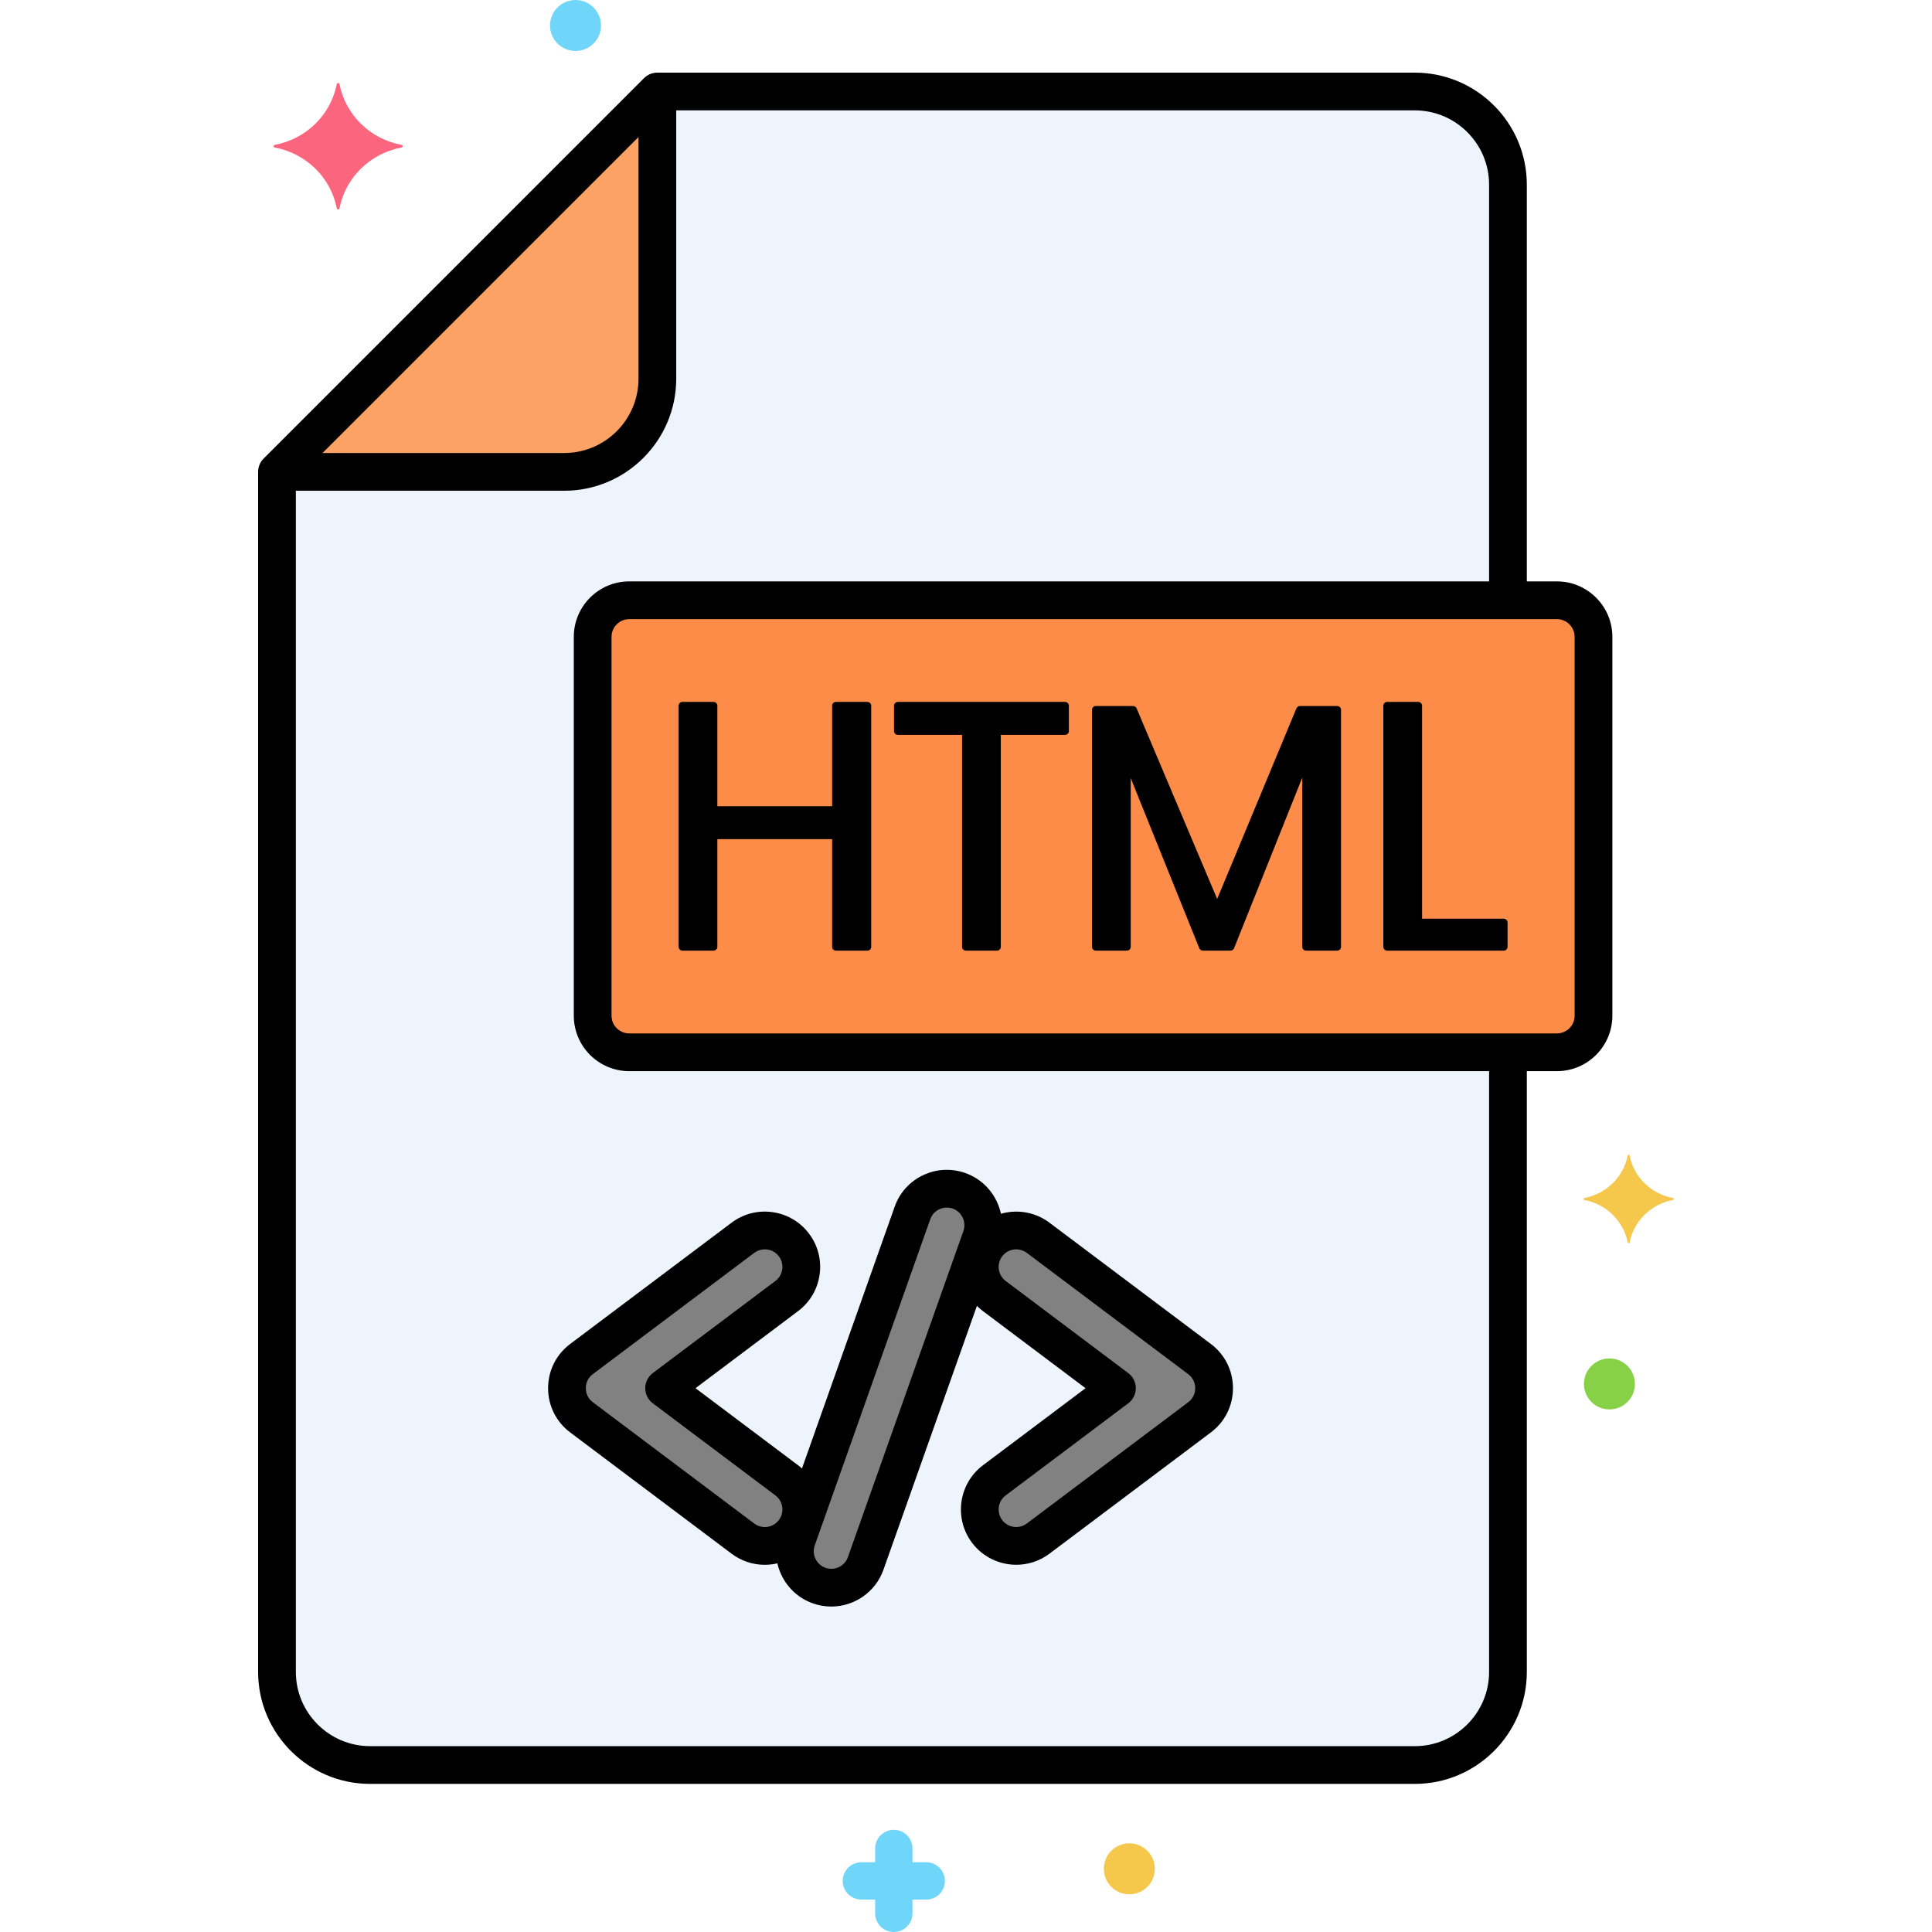
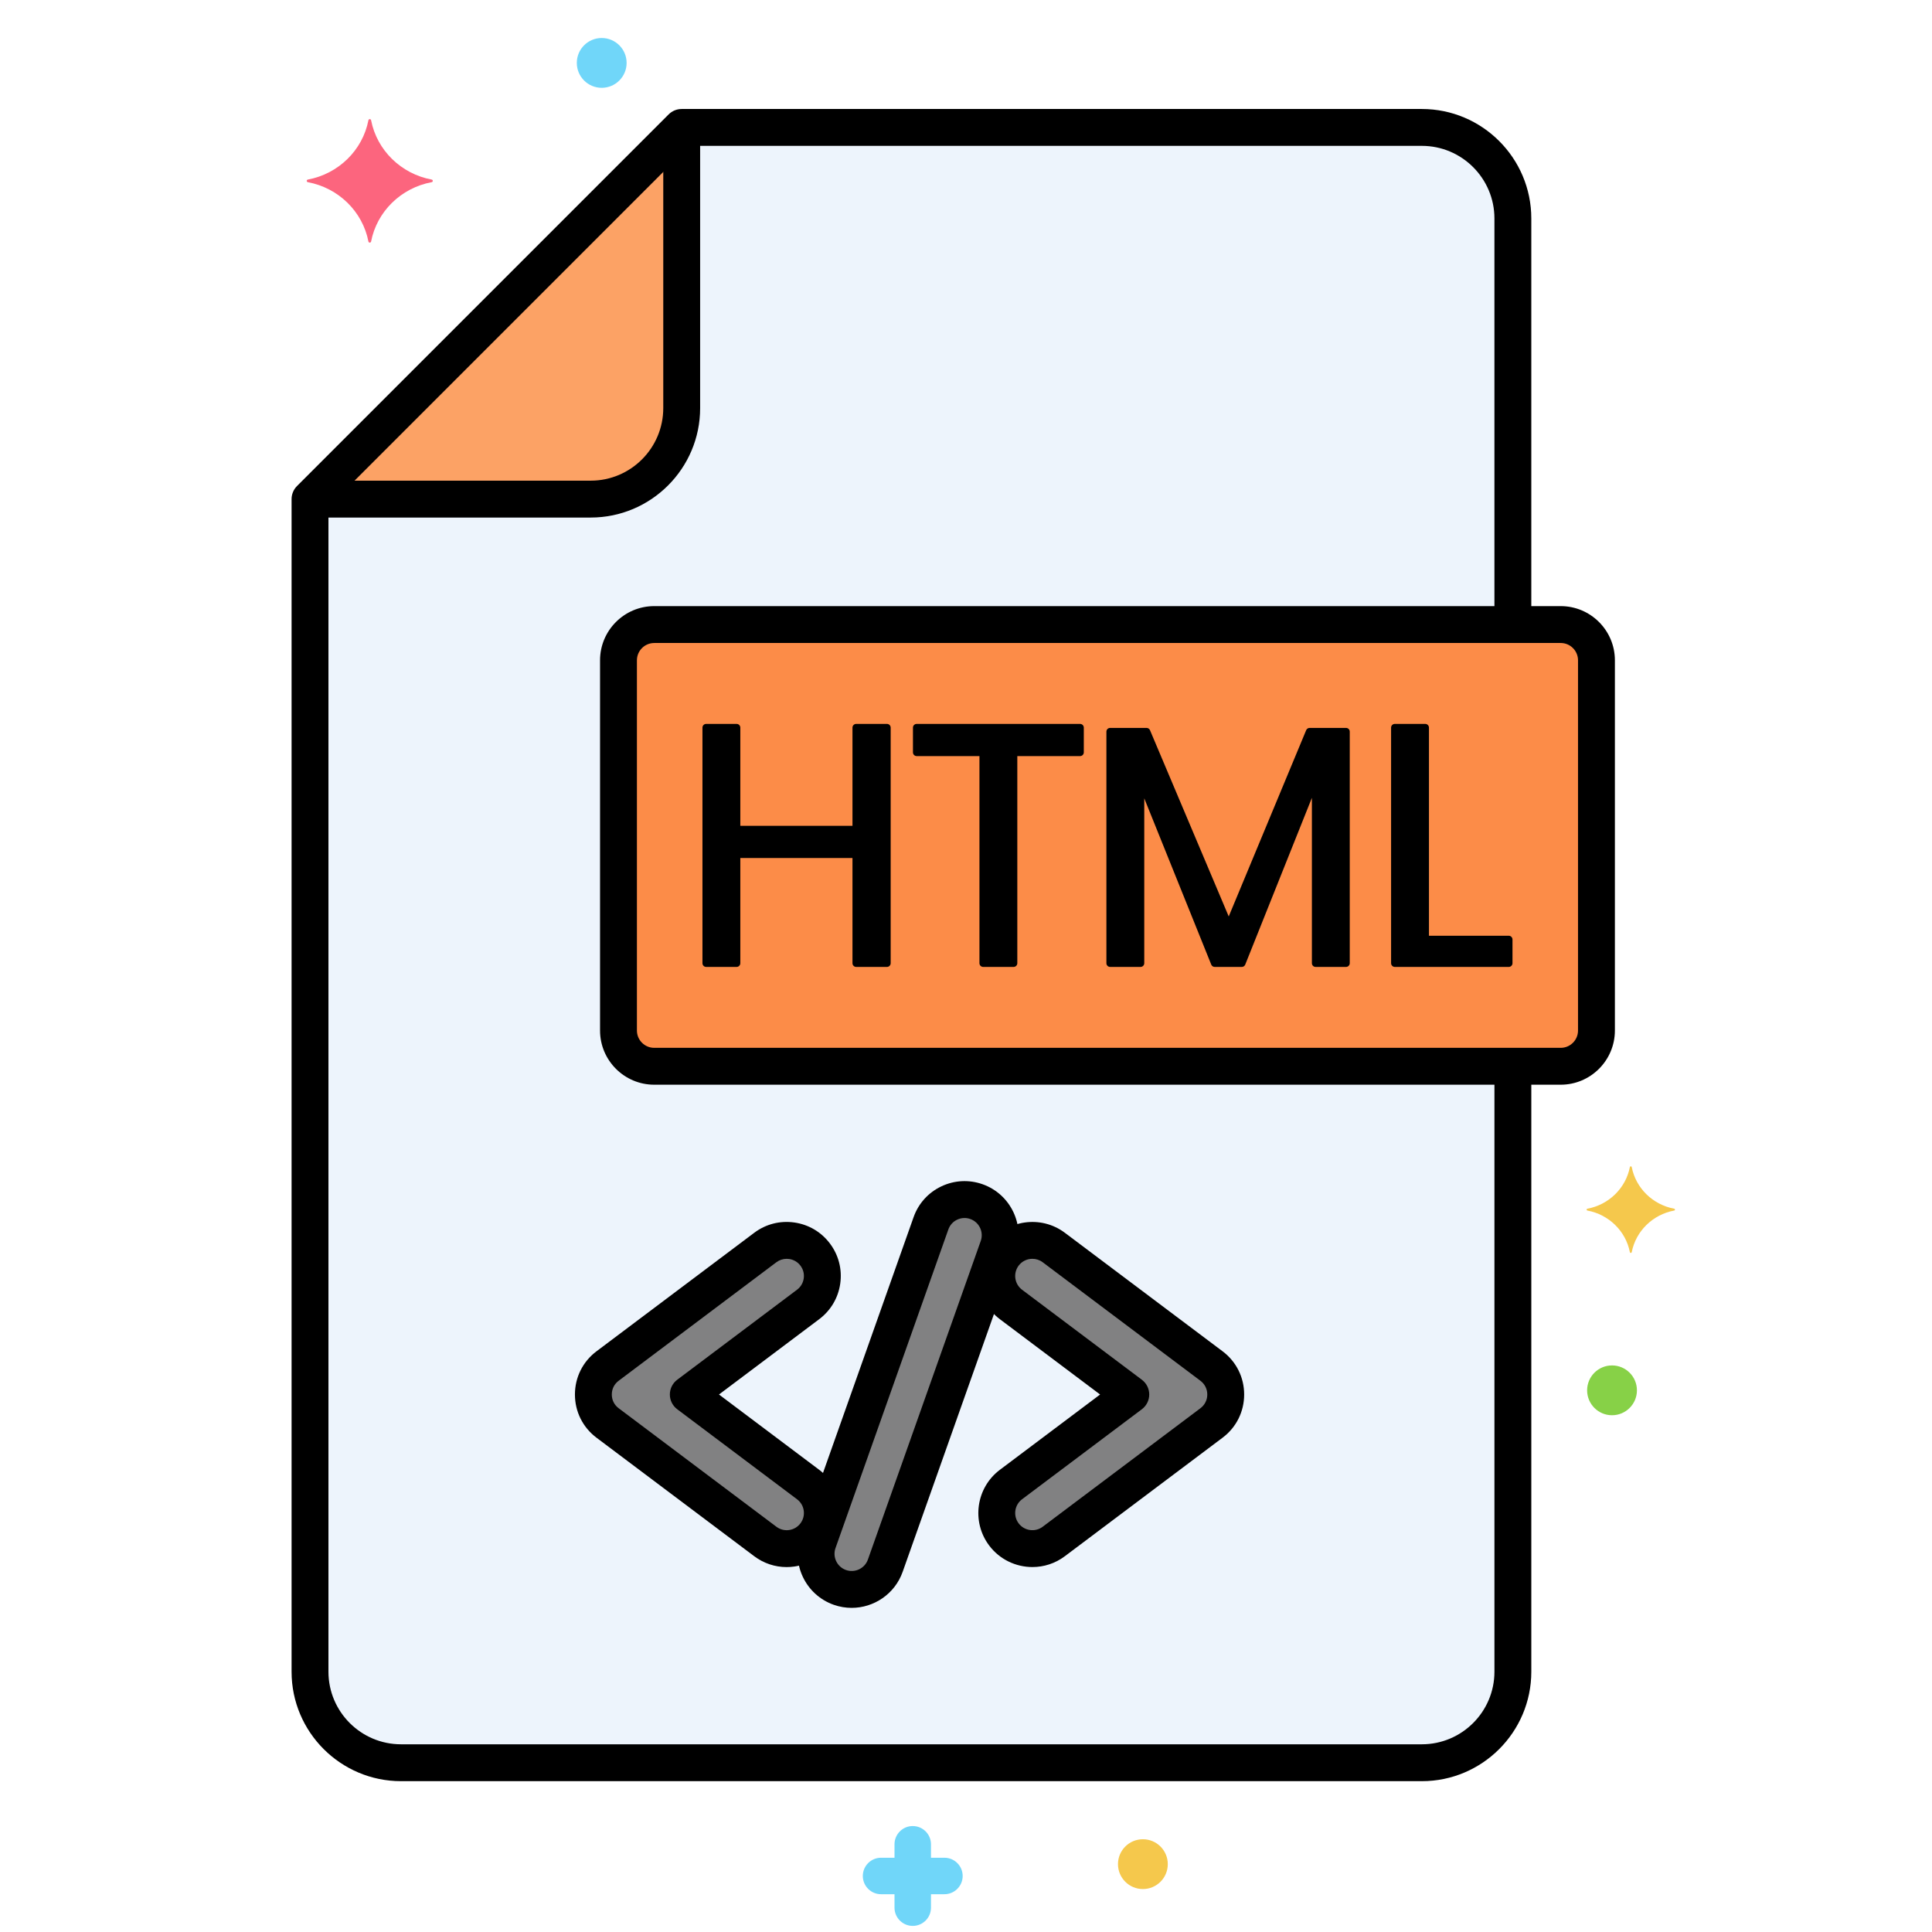
- <svg xmlns="http://www.w3.org/2000/svg" enable-background="new 0 0 256 256" height="512" viewBox="0 0 256 256" width="512">
-   <g id="Layer_24">
-     <g>
-       <g>
-         <g>
-           <path d="m83.378 139.434c-2.677 0-4.847-2.17-4.847-4.847v-50.202c0-2.677 2.17-4.847 4.847-4.847h116.433v-55.072c0-6.787-5.553-12.341-12.341-12.341h-100.366l-50.402 50.401v159.008c0 6.787 5.553 12.341 12.341 12.341h138.428c6.787 0 12.341-5.553 12.341-12.341v-82.101h-116.434z" fill="#edf4fc" />
+ <svg xmlns="http://www.w3.org/2000/svg" enable-background="new 0 0 256 256" height="45" viewBox="0 0 22.5 22.5" width="45" version="1.1" id="svg137">
+   <defs id="defs141" />
+   <g id="Layer_24" transform="matrix(0.08588377,0,0,0.08588377,0.4582702,0.442637)">
+     <g id="g134">
+       <g id="g6">
+         <g id="g4">
+           <path d="m 83.378,139.434 c -2.677,0 -4.847,-2.17 -4.847,-4.847 V 84.385 c 0,-2.677 2.17,-4.847 4.847,-4.847 H 199.811 V 24.466 c 0,-6.787 -5.553,-12.341 -12.341,-12.341 H 87.104 L 36.702,62.526 v 159.008 c 0,6.787 5.553,12.341 12.341,12.341 h 138.428 c 6.787,0 12.341,-5.553 12.341,-12.341 V 139.433 H 83.378 Z" id="path2" style="fill:#edf4fc" />
        </g>
      </g>
-       <g>
-         <g>
-           <path d="m206.298 79.538h-122.92c-2.677 0-4.847 2.17-4.847 4.847v50.201c0 2.677 2.17 4.847 4.847 4.847h122.92c2.677 0 4.847-2.17 4.847-4.847v-50.201c0-2.677-2.17-4.847-4.847-4.847z" fill="#fc8c48" />
+       <g id="g12">
+         <g id="g10">
+           <path d="M 206.298,79.538 H 83.378 c -2.677,0 -4.847,2.17 -4.847,4.847 v 50.201 c 0,2.677 2.17,4.847 4.847,4.847 h 122.92 c 2.677,0 4.847,-2.17 4.847,-4.847 V 84.385 c 0,-2.677 -2.17,-4.847 -4.847,-4.847 z" id="path8" style="fill:#fc8c48" />
        </g>
      </g>
-       <g>
-         <g>
-           <path d="m36.702 62.526h38.061c6.787 0 12.341-5.553 12.341-12.341v-38.06z" fill="#fca265" />
+       <g id="g18">
+         <g id="g16">
+           <path d="m 36.702,62.526 h 38.061 c 6.787,0 12.341,-5.553 12.341,-12.341 v -38.06 z" id="path14" style="fill:#fca265" />
        </g>
      </g>
-       <g>
-         <g>
-           <path d="m158.944 180.08-21.388-16.07c-2.125-1.597-5.154-1.182-6.763.96-1.6 2.129-1.169 5.163.96 6.763l16.249 12.208-16.249 12.208c-2.129 1.601-2.56 4.635-.96 6.763 1.608 2.139 4.644 2.553 6.763.96l21.389-16.071c2.569-1.929 2.573-5.786-.001-7.721z" fill="#818182" />
+       <g id="g24">
+         <g id="g22">
+           <path d="m 158.944,180.08 -21.388,-16.07 c -2.125,-1.597 -5.154,-1.182 -6.763,0.96 -1.6,2.129 -1.169,5.163 0.96,6.763 l 16.249,12.208 -16.249,12.208 c -2.129,1.601 -2.56,4.635 -0.96,6.763 1.608,2.139 4.644,2.553 6.763,0.96 l 21.389,-16.071 c 2.569,-1.929 2.573,-5.786 -0.001,-7.721 z" id="path20" style="fill:#818182" />
        </g>
      </g>
-       <g>
-         <g>
-           <path d="m104.245 196.15-16.248-12.208 16.248-12.208c2.134-1.604 2.565-4.629.96-6.763-1.599-2.129-4.634-2.56-6.763-.961l-21.388 16.071c-1.225.921-1.928 2.329-1.928 3.862s.703 2.94 1.928 3.861l21.388 16.07c2.133 1.603 5.16 1.174 6.763-.96 1.601-2.131 1.179-5.156-.96-6.764z" fill="#818182" />
+       <g id="g30">
+         <g id="g28">
+           <path d="m 104.245,196.15 -16.248,-12.208 16.248,-12.208 c 2.134,-1.604 2.565,-4.629 0.96,-6.763 -1.599,-2.129 -4.634,-2.56 -6.763,-0.961 l -21.388,16.071 c -1.225,0.921 -1.928,2.329 -1.928,3.862 0,1.533 0.703,2.94 1.928,3.861 l 21.388,16.07 c 2.133,1.603 5.16,1.174 6.763,-0.96 1.601,-2.131 1.179,-5.156 -0.96,-6.764 z" id="path26" style="fill:#818182" />
        </g>
      </g>
-       <g>
-         <g>
-           <path d="m127.07 157.787c-2.487-.88-5.265.396-6.166 2.94l-15.302 43.204c-.891 2.516.423 5.274 2.94 6.166 2.53.896 5.279-.436 6.165-2.94l15.302-43.204c.895-2.522-.427-5.276-2.939-6.166z" fill="#818182" />
+       <g id="g36">
+         <g id="g34">
+           <path d="m 127.07,157.787 c -2.487,-0.88 -5.265,0.396 -6.166,2.94 l -15.302,43.204 c -0.891,2.516 0.423,5.274 2.94,6.166 2.53,0.896 5.279,-0.436 6.165,-2.94 l 15.302,-43.204 c 0.895,-2.522 -0.427,-5.276 -2.939,-6.166 z" id="path32" style="fill:#818182" />
        </g>
      </g>
-       <g>
-         <g>
-           <path d="m53.194 19.551c-4.149.773-7.419 3.976-8.208 8.041-.04.204-.325.204-.364 0-.789-4.065-4.059-7.268-8.208-8.041-.208-.039-.208-.318 0-.357 4.149-.773 7.419-3.976 8.208-8.041.04-.204.325-.204.364 0 .789 4.065 4.059 7.268 8.208 8.041.208.039.208.318 0 .357z" fill="#fc657e" />
+       <g id="g42">
+         <g id="g40">
+           <path d="m 53.194,19.551 c -4.149,0.773 -7.419,3.976 -8.208,8.041 -0.04,0.204 -0.325,0.204 -0.364,0 -0.789,-4.065 -4.059,-7.268 -8.208,-8.041 -0.208,-0.039 -0.208,-0.318 0,-0.357 4.149,-0.773 7.419,-3.976 8.208,-8.041 0.04,-0.204 0.325,-0.204 0.364,0 0.789,4.065 4.059,7.268 8.208,8.041 0.208,0.039 0.208,0.318 0,0.357 z" id="path38" style="fill:#fc657e" />
        </g>
      </g>
-       <g>
-         <g>
-           <path d="m221.688 158.998c-2.91.542-5.204 2.789-5.757 5.64-.028.143-.228.143-.255 0-.553-2.851-2.847-5.098-5.757-5.64-.146-.027-.146-.223 0-.25 2.91-.542 5.204-2.789 5.757-5.64.028-.143.228-.143.255 0 .553 2.851 2.847 5.098 5.757 5.64.146.027.146.222 0 .25z" fill="#f5c84c" />
+       <g id="g48">
+         <g id="g46">
+           <path d="m 221.688,158.998 c -2.91,0.542 -5.204,2.789 -5.757,5.64 -0.028,0.143 -0.228,0.143 -0.255,0 -0.553,-2.851 -2.847,-5.098 -5.757,-5.64 -0.146,-0.027 -0.146,-0.223 0,-0.25 2.91,-0.542 5.204,-2.789 5.757,-5.64 0.028,-0.143 0.228,-0.143 0.255,0 0.553,2.851 2.847,5.098 5.757,5.64 0.146,0.027 0.146,0.222 0,0.25 z" id="path44" style="fill:#f5c84c" />
        </g>
      </g>
-       <g>
-         <g>
-           <circle cx="76.257" cy="3.377" fill="#70d6f9" r="3.377" />
+       <g id="g54">
+         <g id="g52">
+           <circle cx="76.257" cy="3.377" r="3.377" id="circle50" style="fill:#70d6f9" />
        </g>
      </g>
-       <g>
-         <g>
-           <circle cx="213.257" cy="183.377" fill="#87d147" r="3.377" />
+       <g id="g60">
+         <g id="g58">
+           <circle cx="213.257" cy="183.377" r="3.377" id="circle56" style="fill:#87d147" />
        </g>
      </g>
-       <g>
-         <g>
-           <path d="m122.73 246.758h-1.824v-1.824c0-1.366-1.107-2.473-2.473-2.473s-2.473 1.107-2.473 2.473v1.824h-1.824c-1.366 0-2.473 1.107-2.473 2.473s1.107 2.473 2.473 2.473h1.824v1.824c0 1.366 1.107 2.473 2.473 2.473s2.473-1.107 2.473-2.473v-1.824h1.824c1.366 0 2.473-1.107 2.473-2.473s-1.108-2.473-2.473-2.473z" fill="#70d6f9" />
+       <g id="g66">
+         <g id="g64">
+           <path d="m 122.73,246.758 h -1.824 v -1.824 c 0,-1.366 -1.107,-2.473 -2.473,-2.473 -1.366,0 -2.473,1.107 -2.473,2.473 v 1.824 h -1.824 c -1.366,0 -2.473,1.107 -2.473,2.473 0,1.366 1.107,2.473 2.473,2.473 h 1.824 v 1.824 c 0,1.366 1.107,2.473 2.473,2.473 1.366,0 2.473,-1.107 2.473,-2.473 v -1.824 h 1.824 c 1.366,0 2.473,-1.107 2.473,-2.473 0,-1.366 -1.108,-2.473 -2.473,-2.473 z" id="path62" style="fill:#70d6f9" />
        </g>
      </g>
-       <g>
-         <g>
-           <circle cx="149.641" cy="247.627" fill="#f5c84c" r="3.377" />
+       <g id="g72">
+         <g id="g70">
+           <circle cx="149.641" cy="247.627" r="3.377" id="circle68" style="fill:#f5c84c" />
        </g>
      </g>
-       <g>
-         <g>
-           <path d="m206.298 141.934h-122.92c-4.051 0-7.347-3.296-7.347-7.347v-50.202c0-4.052 3.296-7.348 7.347-7.348h122.92c4.052 0 7.348 3.296 7.348 7.348v50.201c0 4.052-3.296 7.348-7.348 7.348zm-122.92-59.896c-1.294 0-2.347 1.053-2.347 2.348v50.201c0 1.294 1.053 2.347 2.347 2.347h122.92c1.295 0 2.348-1.053 2.348-2.347v-50.202c0-1.294-1.053-2.348-2.348-2.348h-122.92z" />
+       <g id="g78">
+         <g id="g76">
+           <path d="M 206.298,141.934 H 83.378 c -4.051,0 -7.347,-3.296 -7.347,-7.347 V 84.385 c 0,-4.052 3.296,-7.348 7.347,-7.348 h 122.92 c 4.052,0 7.348,3.296 7.348,7.348 v 50.201 c 0,4.052 -3.296,7.348 -7.348,7.348 z M 83.378,82.038 c -1.294,0 -2.347,1.053 -2.347,2.348 v 50.201 c 0,1.294 1.053,2.347 2.347,2.347 h 122.92 c 1.295,0 2.348,-1.053 2.348,-2.347 V 84.385 c 0,-1.294 -1.053,-2.348 -2.348,-2.348 H 83.378 Z" id="path74" />
        </g>
      </g>
-       <g>
-         <g>
-           <path d="m114.935 93.008h-4.168c-.28 0-.506.226-.506.506v13.313h-15.209v-13.313c0-.28-.226-.506-.506-.506h-4.122c-.28 0-.506.226-.506.506v31.943c0 .28.226.506.506.506h4.122c.28 0 .506-.226.506-.506v-14.264h15.209v14.264c0 .28.226.506.506.506h4.168c.28 0 .506-.226.506-.506v-31.943c0-.279-.226-.506-.506-.506z" />
+       <g id="g84">
+         <g id="g82">
+           <path d="m 114.935,93.008 h -4.168 c -0.28,0 -0.506,0.226 -0.506,0.506 v 13.313 H 95.052 V 93.514 c 0,-0.28 -0.226,-0.506 -0.506,-0.506 h -4.122 c -0.28,0 -0.506,0.226 -0.506,0.506 v 31.943 c 0,0.28 0.226,0.506 0.506,0.506 h 4.122 c 0.28,0 0.506,-0.226 0.506,-0.506 v -14.264 h 15.209 v 14.264 c 0,0.28 0.226,0.506 0.506,0.506 h 4.168 c 0.28,0 0.506,-0.226 0.506,-0.506 V 93.514 c 0,-0.279 -0.226,-0.506 -0.506,-0.506 z" id="path80" />
        </g>
      </g>
-       <g>
-         <g>
-           <path d="m141.124 93.008h-22.156c-.28 0-.506.226-.506.506v3.353c0 .28.226.506.506.506h8.511v28.084c0 .28.226.506.506.506h4.122c.28 0 .506-.226.506-.506v-28.084h8.511c.28 0 .506-.226.506-.506v-3.353c0-.279-.226-.506-.506-.506z" />
+       <g id="g90">
+         <g id="g88">
+           <path d="m 141.124,93.008 h -22.156 c -0.28,0 -0.506,0.226 -0.506,0.506 v 3.353 c 0,0.28 0.226,0.506 0.506,0.506 h 8.511 v 28.084 c 0,0.28 0.226,0.506 0.506,0.506 h 4.122 c 0.28,0 0.506,-0.226 0.506,-0.506 V 97.373 h 8.511 c 0.28,0 0.506,-0.226 0.506,-0.506 v -3.353 c 0,-0.279 -0.226,-0.506 -0.506,-0.506 z" id="path86" />
        </g>
      </g>
-       <g>
-         <g>
-           <path d="m177.188 93.552h-4.938c-.205 0-.389.123-.468.312l-10.501 25.255-10.676-25.258c-.08-.187-.263-.309-.467-.309h-4.938c-.28 0-.506.226-.506.506v31.399c0 .28.226.506.506.506h4.122c.28 0 .506-.226.506-.506v-22.355l9.083 22.544c.077.191.263.317.47.317h3.67c.207 0 .393-.126.47-.318l9.038-22.613v22.425c0 .28.226.506.506.506h4.122c.28 0 .506-.226.506-.506v-31.399c.001-.28-.225-.506-.505-.506z" />
+       <g id="g96">
+         <g id="g94">
+           <path d="m 177.188,93.552 h -4.938 c -0.205,0 -0.389,0.123 -0.468,0.312 l -10.501,25.255 -10.676,-25.258 c -0.08,-0.187 -0.263,-0.309 -0.467,-0.309 H 145.2 c -0.28,0 -0.506,0.226 -0.506,0.506 v 31.399 c 0,0.28 0.226,0.506 0.506,0.506 h 4.122 c 0.28,0 0.506,-0.226 0.506,-0.506 v -22.355 l 9.083,22.544 c 0.077,0.191 0.263,0.317 0.47,0.317 h 3.67 c 0.207,0 0.393,-0.126 0.47,-0.318 l 9.038,-22.613 v 22.425 c 0,0.28 0.226,0.506 0.506,0.506 h 4.122 c 0.28,0 0.506,-0.226 0.506,-0.506 V 94.058 c 10e-4,-0.28 -0.225,-0.506 -0.505,-0.506 z" id="path92" />
        </g>
      </g>
-       <g>
-         <g>
-           <path d="m199.253 121.734h-10.821v-28.22c0-.28-.226-.506-.506-.506h-4.122c-.28 0-.506.226-.506.506v31.943c0 .28.226.506.506.506h15.45c.28 0 .506-.226.506-.506v-3.217c-.001-.28-.228-.506-.507-.506z" />
+       <g id="g102">
+         <g id="g100">
+           <path d="m 199.253,121.734 h -10.821 v -28.22 c 0,-0.28 -0.226,-0.506 -0.506,-0.506 h -4.122 c -0.28,0 -0.506,0.226 -0.506,0.506 v 31.943 c 0,0.28 0.226,0.506 0.506,0.506 h 15.45 c 0.28,0 0.506,-0.226 0.506,-0.506 v -3.217 c -0.001,-0.28 -0.228,-0.506 -0.507,-0.506 z" id="path98" />
        </g>
      </g>
-       <g>
-         <g>
-           <path d="m187.471 236.375h-138.428c-8.184 0-14.841-6.658-14.841-14.841v-159.008c0-.663.264-1.299.732-1.768l50.401-50.401c.469-.469 1.104-.732 1.768-.732h100.367c8.184 0 14.841 6.658 14.841 14.841v54.117c0 1.381-1.119 2.5-2.5 2.5s-2.5-1.119-2.5-2.5v-54.117c0-5.426-4.415-9.841-9.841-9.841h-99.331l-48.937 48.937v157.972c0 5.426 4.415 9.841 9.841 9.841h138.428c5.426 0 9.841-4.415 9.841-9.841v-81.315c0-1.381 1.119-2.5 2.5-2.5s2.5 1.119 2.5 2.5v81.315c0 8.183-6.658 14.841-14.841 14.841z" />
+       <g id="g108">
+         <g id="g106">
+           <path d="M 187.471,236.375 H 49.043 c -8.184,0 -14.841,-6.658 -14.841,-14.841 V 62.526 c 0,-0.663 0.264,-1.299 0.732,-1.768 L 85.335,10.357 C 85.804,9.888 86.439,9.625 87.103,9.625 H 187.47 c 8.184,0 14.841,6.658 14.841,14.841 v 54.117 c 0,1.381 -1.119,2.5 -2.5,2.5 -1.381,0 -2.5,-1.119 -2.5,-2.5 V 24.466 c 0,-5.426 -4.415,-9.841 -9.841,-9.841 H 88.139 L 39.202,63.562 v 157.972 c 0,5.426 4.415,9.841 9.841,9.841 h 138.428 c 5.426,0 9.841,-4.415 9.841,-9.841 v -81.315 c 0,-1.381 1.119,-2.5 2.5,-2.5 1.381,0 2.5,1.119 2.5,2.5 v 81.315 c 0,8.183 -6.658,14.841 -14.841,14.841 z" id="path104" />
        </g>
      </g>
-       <g>
-         <g>
-           <path d="m74.763 65.026h-37.471c-1.381 0-2.5-1.119-2.5-2.5s1.119-2.5 2.5-2.5h37.471c5.426 0 9.841-4.415 9.841-9.841v-37.518c0-1.381 1.119-2.5 2.5-2.5s2.5 1.119 2.5 2.5v37.519c0 8.183-6.658 14.84-14.841 14.84z" />
+       <g id="g114">
+         <g id="g112">
+           <path d="M 74.763,65.026 H 37.292 c -1.381,0 -2.5,-1.119 -2.5,-2.5 0,-1.381 1.119,-2.5 2.5,-2.5 h 37.471 c 5.426,0 9.841,-4.415 9.841,-9.841 V 12.667 c 0,-1.381 1.119,-2.5 2.5,-2.5 1.381,0 2.5,1.119 2.5,2.5 v 37.519 c 0,8.183 -6.658,14.84 -14.841,14.84 z" id="path110" />
        </g>
      </g>
-       <g>
-         <g>
-           <path d="m134.664 207.34c-2.228 0-4.43-1.009-5.869-2.923-2.428-3.231-1.774-7.835 1.455-10.264l13.59-10.21-13.589-10.21c-3.231-2.429-3.884-7.033-1.456-10.264 2.429-3.232 7.032-3.883 10.264-1.457l21.388 16.07h.001c1.86 1.399 2.927 3.536 2.926 5.861 0 2.326-1.067 4.461-2.927 5.858l-21.389 16.071c-1.317.99-2.861 1.468-4.394 1.468zm-.006-41.798c-.709 0-1.409.321-1.867.93-.771 1.026-.563 2.49.464 3.263l16.249 12.208c.628.472.998 1.212.998 1.999s-.37 1.526-.998 1.999l-16.249 12.208c-1.026.772-1.235 2.236-.463 3.263.771 1.026 2.233 1.236 3.261.464l21.39-16.071c.592-.444.931-1.123.931-1.862s-.339-1.418-.931-1.864l-21.388-16.07c-.418-.315-.909-.467-1.397-.467z" />
+       <g id="g120">
+         <g id="g118">
+           <path d="m 134.664,207.34 c -2.228,0 -4.43,-1.009 -5.869,-2.923 -2.428,-3.231 -1.774,-7.835 1.455,-10.264 l 13.59,-10.21 -13.589,-10.21 c -3.231,-2.429 -3.884,-7.033 -1.456,-10.264 2.429,-3.232 7.032,-3.883 10.264,-1.457 l 21.388,16.07 h 0.001 c 1.86,1.399 2.927,3.536 2.926,5.861 0,2.326 -1.067,4.461 -2.927,5.858 l -21.389,16.071 c -1.317,0.99 -2.861,1.468 -4.394,1.468 z m -0.006,-41.798 c -0.709,0 -1.409,0.321 -1.867,0.93 -0.771,1.026 -0.563,2.49 0.464,3.263 l 16.249,12.208 c 0.628,0.472 0.998,1.212 0.998,1.999 0,0.787 -0.37,1.526 -0.998,1.999 l -16.249,12.208 c -1.026,0.772 -1.235,2.236 -0.463,3.263 0.771,1.026 2.233,1.236 3.261,0.464 l 21.39,-16.071 c 0.592,-0.444 0.931,-1.123 0.931,-1.862 0,-0.739 -0.339,-1.418 -0.931,-1.864 l -21.388,-16.07 c -0.418,-0.315 -0.909,-0.467 -1.397,-0.467 z" id="path116" />
        </g>
      </g>
-       <g>
-         <g>
-           <path d="m101.329 207.344c-1.576 0-3.104-.507-4.389-1.471l-21.388-16.071c-1.859-1.398-2.926-3.534-2.926-5.859 0-2.328 1.066-4.464 2.926-5.861l21.388-16.07c1.563-1.174 3.492-1.671 5.434-1.395 1.94.275 3.656 1.289 4.83 2.853 1.177 1.564 1.674 3.495 1.398 5.433-.275 1.938-1.29 3.652-2.855 4.829l-13.588 10.21 13.588 10.21c1.567 1.178 2.582 2.896 2.856 4.834.273 1.937-.224 3.865-1.4 5.43s-2.891 2.579-4.829 2.854c-.349.05-.698.074-1.045.074zm.007-41.801c-.501 0-.986.161-1.392.465l-21.388 16.07c-.6.451-.93 1.112-.93 1.864 0 .75.33 1.412.931 1.863l21.387 16.07c.498.374 1.11.533 1.728.444.615-.087 1.16-.41 1.534-.907.375-.499.533-1.111.446-1.727s-.41-1.162-.909-1.537l-16.248-12.208c-.628-.472-.998-1.212-.998-1.999s.37-1.526.998-1.999l16.248-12.208c.499-.375.821-.92.909-1.536.087-.615-.07-1.228-.445-1.726-.373-.497-.918-.818-1.536-.906-.112-.014-.224-.023-.335-.023z" />
+       <g id="g126">
+         <g id="g124">
+           <path d="m 101.329,207.344 c -1.576,0 -3.104,-0.507 -4.389,-1.471 L 75.552,189.802 c -1.859,-1.398 -2.926,-3.534 -2.926,-5.859 0,-2.328 1.066,-4.464 2.926,-5.861 l 21.388,-16.07 c 1.563,-1.174 3.492,-1.671 5.434,-1.395 1.94,0.275 3.656,1.289 4.83,2.853 1.177,1.564 1.674,3.495 1.398,5.433 -0.275,1.938 -1.29,3.652 -2.855,4.829 l -13.588,10.21 13.588,10.21 c 1.567,1.178 2.582,2.896 2.856,4.834 0.273,1.937 -0.224,3.865 -1.4,5.43 -1.176,1.565 -2.891,2.579 -4.829,2.854 -0.349,0.05 -0.698,0.074 -1.045,0.074 z m 0.007,-41.801 c -0.501,0 -0.986,0.161 -1.392,0.465 l -21.388,16.07 c -0.6,0.451 -0.93,1.112 -0.93,1.864 0,0.75 0.33,1.412 0.931,1.863 l 21.387,16.07 c 0.498,0.374 1.11,0.533 1.728,0.444 0.615,-0.087 1.16,-0.41 1.534,-0.907 0.375,-0.499 0.533,-1.111 0.446,-1.727 -0.087,-0.616 -0.41,-1.162 -0.909,-1.537 L 86.495,185.94 c -0.628,-0.472 -0.998,-1.212 -0.998,-1.999 0,-0.787 0.37,-1.526 0.998,-1.999 l 16.248,-12.208 c 0.499,-0.375 0.821,-0.92 0.909,-1.536 0.087,-0.615 -0.07,-1.228 -0.445,-1.726 -0.373,-0.497 -0.918,-0.818 -1.536,-0.906 -0.112,-0.014 -0.224,-0.023 -0.335,-0.023 z" id="path122" />
        </g>
      </g>
-       <g>
-         <g>
-           <path d="m110.149 212.875c-.811 0-1.634-.135-2.439-.42-3.81-1.35-5.812-5.547-4.463-9.357l15.302-43.205c.657-1.857 1.999-3.342 3.778-4.181 1.761-.831 3.742-.932 5.577-.281h.001c3.809 1.35 5.811 5.547 4.462 9.356l-15.302 43.205c-1.063 3.003-3.897 4.883-6.916 4.883zm15.308-52.866c-.341 0-.681.075-.998.225-.563.265-.988.737-1.197 1.327l-15.302 43.205c-.429 1.211.207 2.546 1.417 2.975 1.214.429 2.547-.207 2.976-1.417l15.302-43.204c.429-1.211-.208-2.546-1.419-2.975-.255-.091-.517-.136-.779-.136z" />
+       <g id="g132">
+         <g id="g130">
+           <path d="m 110.149,212.875 c -0.811,0 -1.634,-0.135 -2.439,-0.42 -3.81,-1.35 -5.812,-5.547 -4.463,-9.357 l 15.302,-43.205 c 0.657,-1.857 1.999,-3.342 3.778,-4.181 1.761,-0.831 3.742,-0.932 5.577,-0.281 h 0.001 c 3.809,1.35 5.811,5.547 4.462,9.356 l -15.302,43.205 c -1.063,3.003 -3.897,4.883 -6.916,4.883 z m 15.308,-52.866 c -0.341,0 -0.681,0.075 -0.998,0.225 -0.563,0.265 -0.988,0.737 -1.197,1.327 l -15.302,43.205 c -0.429,1.211 0.207,2.546 1.417,2.975 1.214,0.429 2.547,-0.207 2.976,-1.417 l 15.302,-43.204 c 0.429,-1.211 -0.208,-2.546 -1.419,-2.975 -0.255,-0.091 -0.517,-0.136 -0.779,-0.136 z" id="path128" />
        </g>
      </g>
    </g>
  </g>
</svg>
